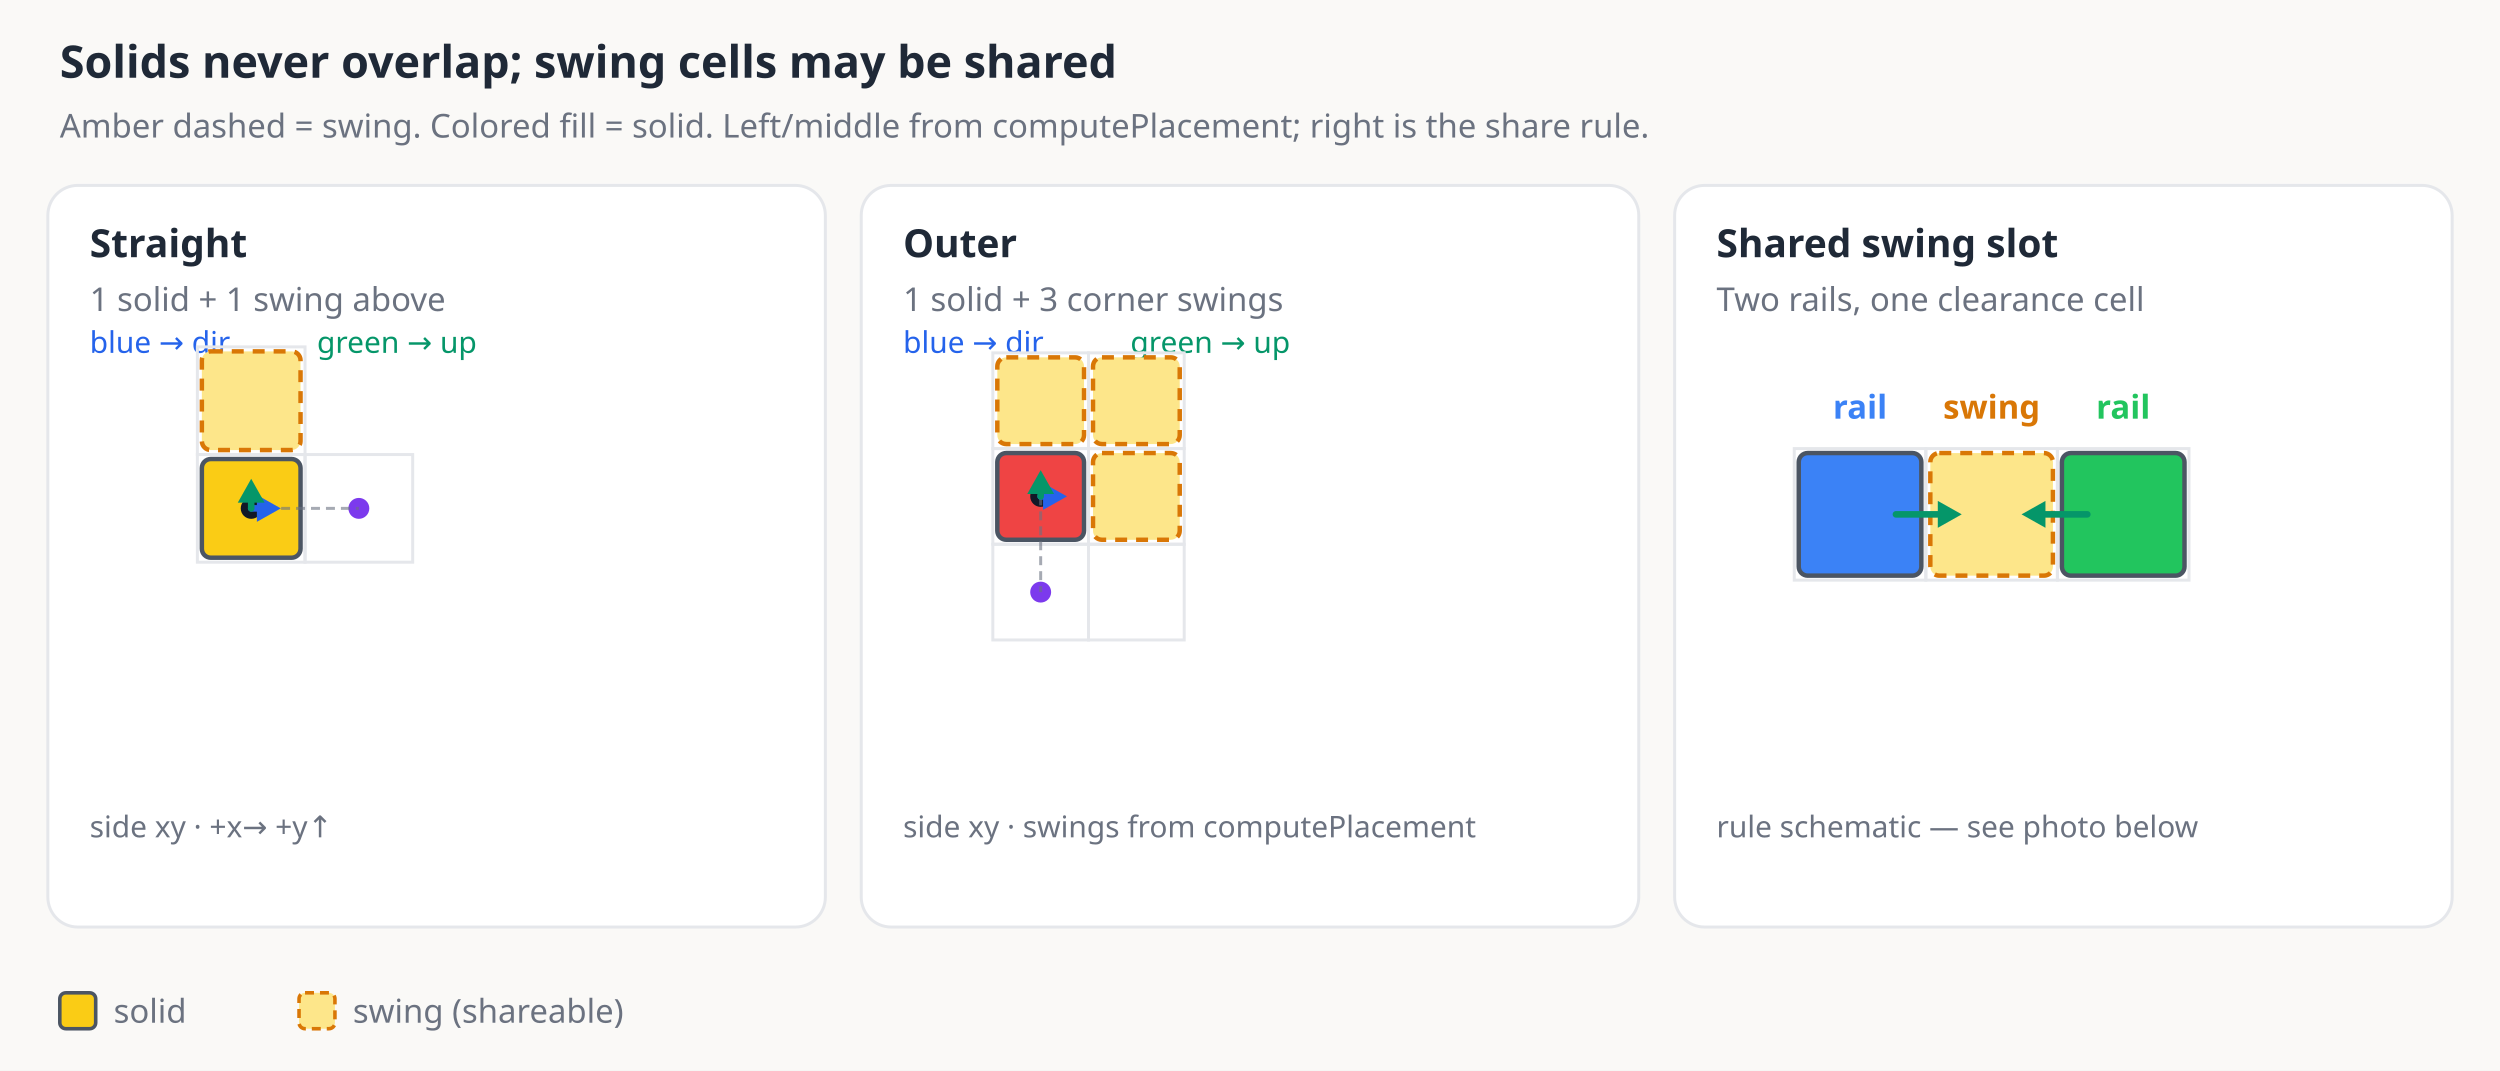
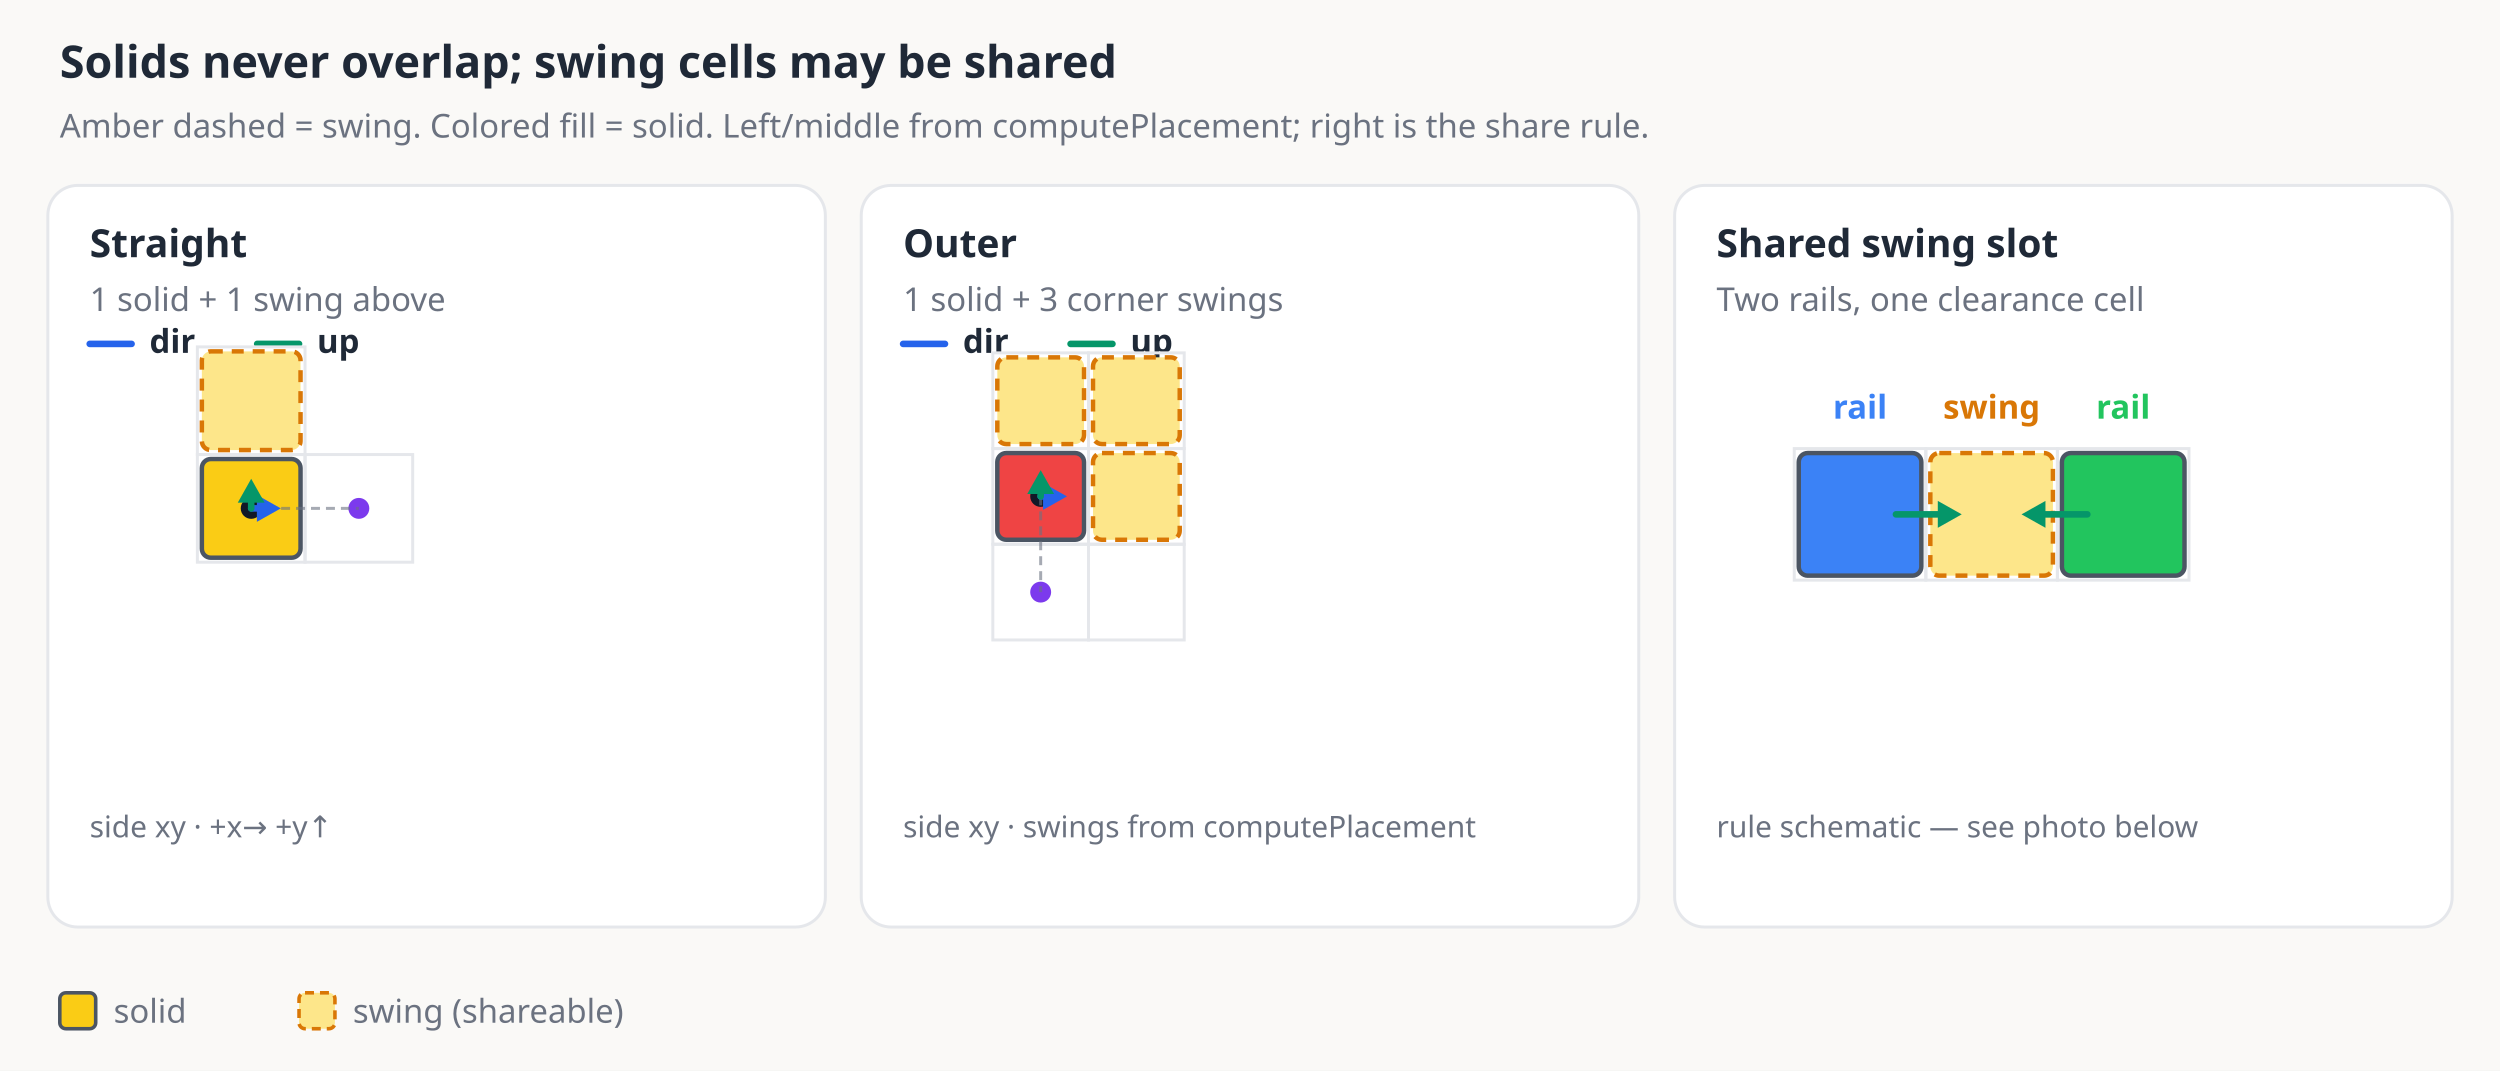
<svg xmlns="http://www.w3.org/2000/svg" width="836" height="358" viewBox="0 0 836 358" role="img">
  <rect width="100%" height="100%" fill="#faf9f7" />
  <text x="20" y="26" font-family="ui-sans-serif, system-ui, sans-serif" font-size="15" fill="#1f2937" font-weight="600" text-anchor="start">Solids never overlap; swing cells may be shared</text>
  <text x="20" y="46" font-family="ui-sans-serif, system-ui, sans-serif" font-size="11" fill="#6b7280" font-weight="400" text-anchor="start">Amber dashed = swing. Colored fill = solid. Left/middle from computePlacement; right is the share rule.</text>
  <rect x="16" y="62" width="260" height="248" rx="10" fill="#fff" stroke="#e5e7eb" />
  <text x="30" y="86" font-family="ui-sans-serif, system-ui, sans-serif" font-size="13" fill="#1f2937" font-weight="600" text-anchor="start">Straight</text>
  <text x="30" y="104" font-family="ui-sans-serif, system-ui, sans-serif" font-size="11" fill="#6b7280" font-weight="400" text-anchor="start">1 solid + 1 swing above</text>
-   <text x="30" y="118" font-family="ui-sans-serif, system-ui, sans-serif" font-size="10" fill="#2563eb" font-weight="500" text-anchor="start">blue → dir</text>
-   <text x="106" y="118" font-family="ui-sans-serif, system-ui, sans-serif" font-size="10" fill="#059669" font-weight="500" text-anchor="start">green → up</text>
+   <line x1="30" y1="115" x2="44" y2="115" stroke="#2563eb" stroke-width="2.2" stroke-linecap="round" />
+   <text x="50" y="118" font-family="ui-sans-serif, system-ui, sans-serif" font-size="11" fill="#1f2937" font-weight="600" text-anchor="start">dir</text>
+   <line x1="86" y1="115" x2="100" y2="115" stroke="#059669" stroke-width="2.2" stroke-linecap="round" />
+   <text x="106" y="118" font-family="ui-sans-serif, system-ui, sans-serif" font-size="11" fill="#1f2937" font-weight="600" text-anchor="start">up</text>
  <rect x="66" y="152" width="36" height="36" fill="none" stroke="#e5e7eb" />
  <rect x="66" y="116" width="36" height="36" fill="none" stroke="#e5e7eb" />
  <rect x="102" y="152" width="36" height="36" fill="none" stroke="#e5e7eb" />
  <rect x="67.5" y="117.5" width="33" height="33" rx="3" fill="#fde68a" stroke="#d97706" stroke-width="1.5" stroke-dasharray="4 3" />
  <rect x="67.5" y="153.5" width="33" height="33" rx="3" fill="#facc15" stroke="#4b5563" stroke-width="1.5" />
  <circle cx="84" cy="170" r="3.5" fill="#111827" />
  <circle cx="120" cy="170" r="3.5" fill="#7c3aed" />
  <line x1="84" y1="170" x2="120" y2="170" stroke="#6b7280" stroke-width="1" stroke-dasharray="3 2" opacity="0.6" />
  <line x1="84" y1="170" x2="85.9" y2="170" stroke="#2563eb" stroke-width="2.2" stroke-linecap="round" />
  <polygon points="93.9,170 85.9,174.5 85.9,165.5" fill="#2563eb" />
  <line x1="84" y1="170" x2="84" y2="168.1" stroke="#059669" stroke-width="2.2" stroke-linecap="round" />
  <polygon points="84,160.1 88.5,168.1 79.5,168.1" fill="#059669" />
  <text x="30" y="280" font-family="ui-sans-serif, system-ui, sans-serif" font-size="10" fill="#6b7280" font-weight="400" text-anchor="start">side xy · +x→ +y↑</text>
  <rect x="288" y="62" width="260" height="248" rx="10" fill="#fff" stroke="#e5e7eb" />
  <text x="302" y="86" font-family="ui-sans-serif, system-ui, sans-serif" font-size="13" fill="#1f2937" font-weight="600" text-anchor="start">Outer</text>
  <text x="302" y="104" font-family="ui-sans-serif, system-ui, sans-serif" font-size="11" fill="#6b7280" font-weight="400" text-anchor="start">1 solid + 3 corner swings</text>
-   <text x="302" y="118" font-family="ui-sans-serif, system-ui, sans-serif" font-size="10" fill="#2563eb" font-weight="500" text-anchor="start">blue → dir</text>
-   <text x="378" y="118" font-family="ui-sans-serif, system-ui, sans-serif" font-size="10" fill="#059669" font-weight="500" text-anchor="start">green → up</text>
+   <line x1="302" y1="115" x2="316" y2="115" stroke="#2563eb" stroke-width="2.2" stroke-linecap="round" />
+   <text x="322" y="118" font-family="ui-sans-serif, system-ui, sans-serif" font-size="11" fill="#1f2937" font-weight="600" text-anchor="start">dir</text>
+   <line x1="358" y1="115" x2="372" y2="115" stroke="#059669" stroke-width="2.2" stroke-linecap="round" />
+   <text x="378" y="118" font-family="ui-sans-serif, system-ui, sans-serif" font-size="11" fill="#1f2937" font-weight="600" text-anchor="start">up</text>
  <rect x="332" y="182" width="32" height="32" fill="none" stroke="#e5e7eb" />
  <rect x="332" y="150" width="32" height="32" fill="none" stroke="#e5e7eb" />
  <rect x="332" y="118" width="32" height="32" fill="none" stroke="#e5e7eb" />
  <rect x="364" y="182" width="32" height="32" fill="none" stroke="#e5e7eb" />
  <rect x="364" y="150" width="32" height="32" fill="none" stroke="#e5e7eb" />
  <rect x="364" y="118" width="32" height="32" fill="none" stroke="#e5e7eb" />
  <rect x="333.5" y="119.5" width="29" height="29" rx="3" fill="#fde68a" stroke="#d97706" stroke-width="1.5" stroke-dasharray="4 3" />
  <rect x="365.5" y="151.5" width="29" height="29" rx="3" fill="#fde68a" stroke="#d97706" stroke-width="1.5" stroke-dasharray="4 3" />
  <rect x="365.5" y="119.5" width="29" height="29" rx="3" fill="#fde68a" stroke="#d97706" stroke-width="1.5" stroke-dasharray="4 3" />
  <rect x="333.5" y="151.5" width="29" height="29" rx="3" fill="#ef4444" stroke="#4b5563" stroke-width="1.5" />
  <circle cx="348" cy="166" r="3.5" fill="#111827" />
  <circle cx="348" cy="198" r="3.5" fill="#7c3aed" />
  <line x1="348" y1="166" x2="348" y2="198" stroke="#6b7280" stroke-width="1" stroke-dasharray="3 2" opacity="0.6" />
  <line x1="348" y1="166" x2="348.8" y2="166" stroke="#2563eb" stroke-width="2.2" stroke-linecap="round" />
  <polygon points="356.8,166 348.8,170.5 348.8,161.5" fill="#2563eb" />
  <line x1="348" y1="166" x2="348" y2="165.2" stroke="#059669" stroke-width="2.2" stroke-linecap="round" />
  <polygon points="348,157.2 352.5,165.2 343.5,165.2" fill="#059669" />
  <text x="302" y="280" font-family="ui-sans-serif, system-ui, sans-serif" font-size="10" fill="#6b7280" font-weight="400" text-anchor="start">side xy · swings from computePlacement</text>
  <rect x="560" y="62" width="260" height="248" rx="10" fill="#fff" stroke="#e5e7eb" />
  <text x="574" y="86" font-family="ui-sans-serif, system-ui, sans-serif" font-size="13" fill="#1f2937" font-weight="600" text-anchor="start">Shared swing slot</text>
  <text x="574" y="104" font-family="ui-sans-serif, system-ui, sans-serif" font-size="11" fill="#6b7280" font-weight="400" text-anchor="start">Two rails, one clearance cell</text>
  <text x="622" y="140" font-family="ui-sans-serif, system-ui, sans-serif" font-size="11" fill="#3b82f6" font-weight="700" text-anchor="middle">rail</text>
  <text x="666" y="140" font-family="ui-sans-serif, system-ui, sans-serif" font-size="11" fill="#d97706" font-weight="700" text-anchor="middle">swing</text>
  <text x="710" y="140" font-family="ui-sans-serif, system-ui, sans-serif" font-size="11" fill="#22c55e" font-weight="700" text-anchor="middle">rail</text>
  <rect x="600" y="150" width="44" height="44" fill="none" stroke="#e5e7eb" />
  <rect x="644" y="150" width="44" height="44" fill="none" stroke="#e5e7eb" />
  <rect x="688" y="150" width="44" height="44" fill="none" stroke="#e5e7eb" />
  <rect x="601.5" y="151.5" width="41" height="41" rx="3" fill="#3b82f6" stroke="#4b5563" stroke-width="1.5" />
  <rect x="689.5" y="151.5" width="41" height="41" rx="3" fill="#22c55e" stroke="#4b5563" stroke-width="1.5" />
  <rect x="645.5" y="151.5" width="41" height="41" rx="3" fill="#fde68a" stroke="#d97706" stroke-width="1.5" stroke-dasharray="4 3" />
  <line x1="634" y1="172" x2="648" y2="172" stroke="#059669" stroke-width="2.2" stroke-linecap="round" />
  <polygon points="656,172 648,176.5 648,167.5" fill="#059669" />
  <line x1="698" y1="172" x2="684" y2="172" stroke="#059669" stroke-width="2.2" stroke-linecap="round" />
  <polygon points="676,172 684,167.5 684,176.5" fill="#059669" />
  <text x="574" y="280" font-family="ui-sans-serif, system-ui, sans-serif" font-size="10" fill="#6b7280" font-weight="400" text-anchor="start">rule schematic — see photo below</text>
  <rect x="20" y="332" width="12" height="12" rx="2" fill="#facc15" stroke="#4b5563" stroke-width="1.2" />
  <text x="38" y="342" font-family="ui-sans-serif, system-ui, sans-serif" font-size="11" fill="#6b7280" font-weight="400" text-anchor="start">solid</text>
  <rect x="100" y="332" width="12" height="12" rx="2" fill="#fde68a" stroke="#d97706" stroke-width="1.2" stroke-dasharray="3 2" />
  <text x="118" y="342" font-family="ui-sans-serif, system-ui, sans-serif" font-size="11" fill="#6b7280" font-weight="400" text-anchor="start">swing (shareable)</text>
</svg>
